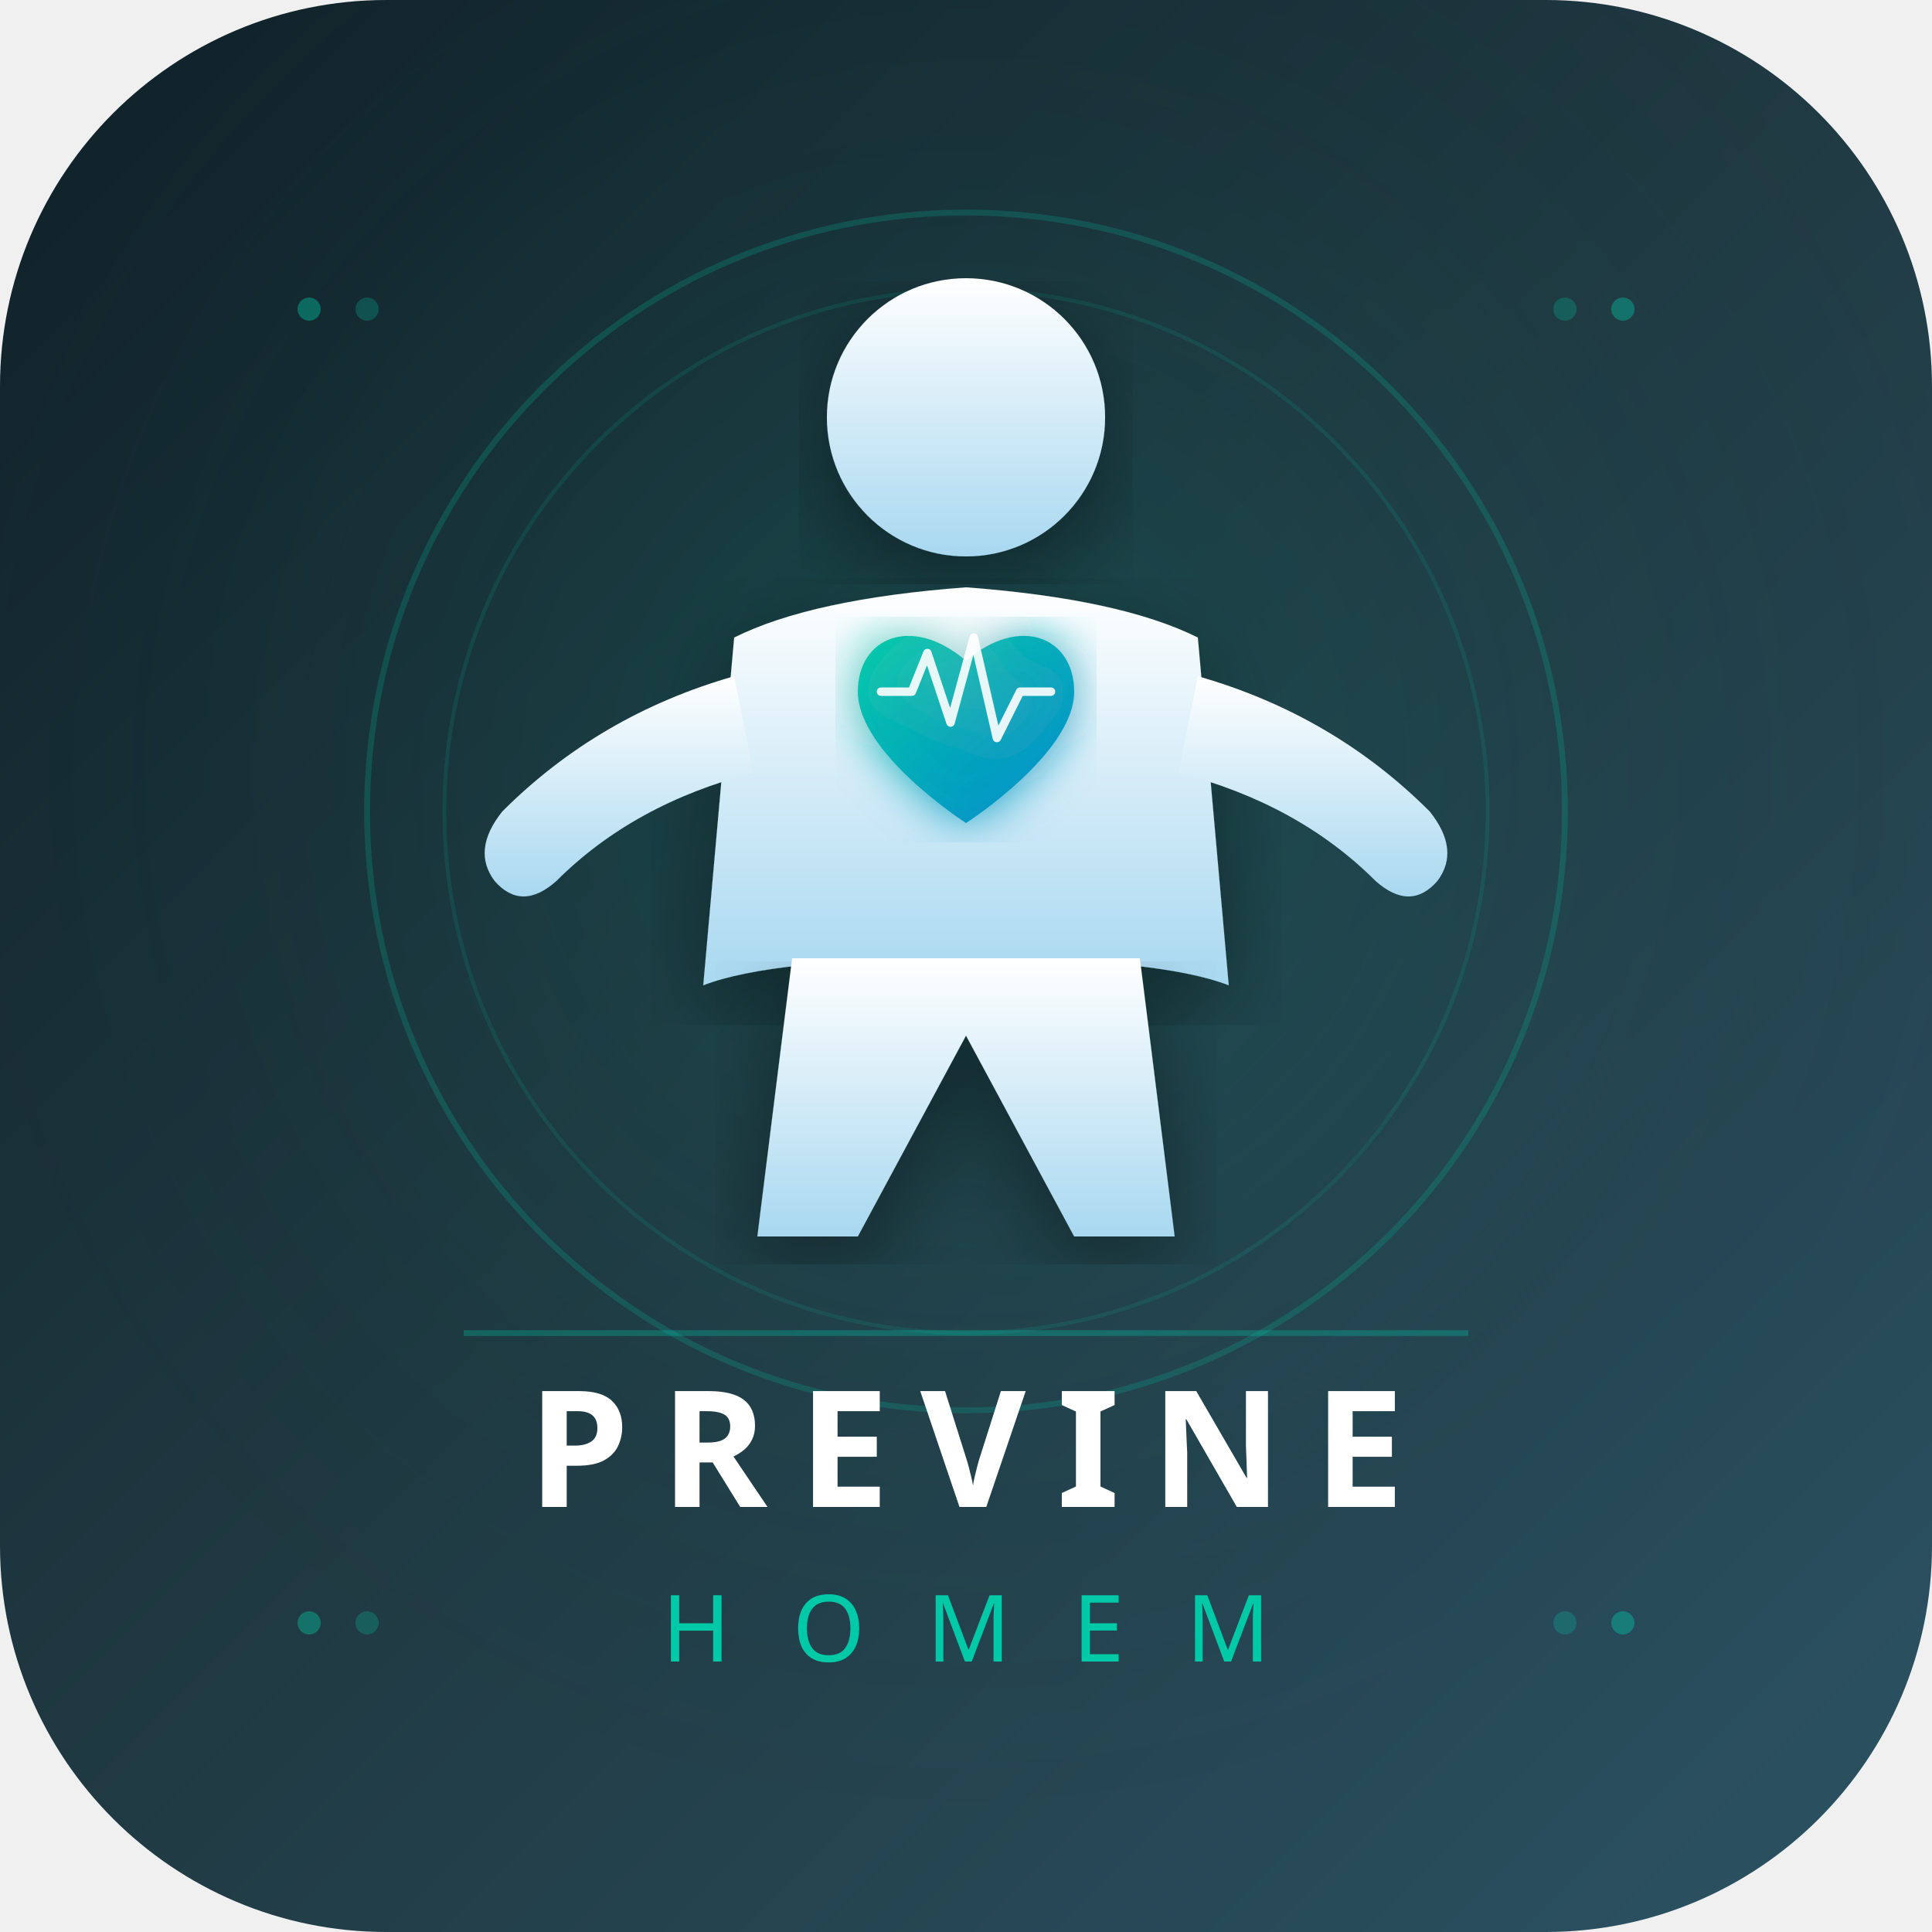
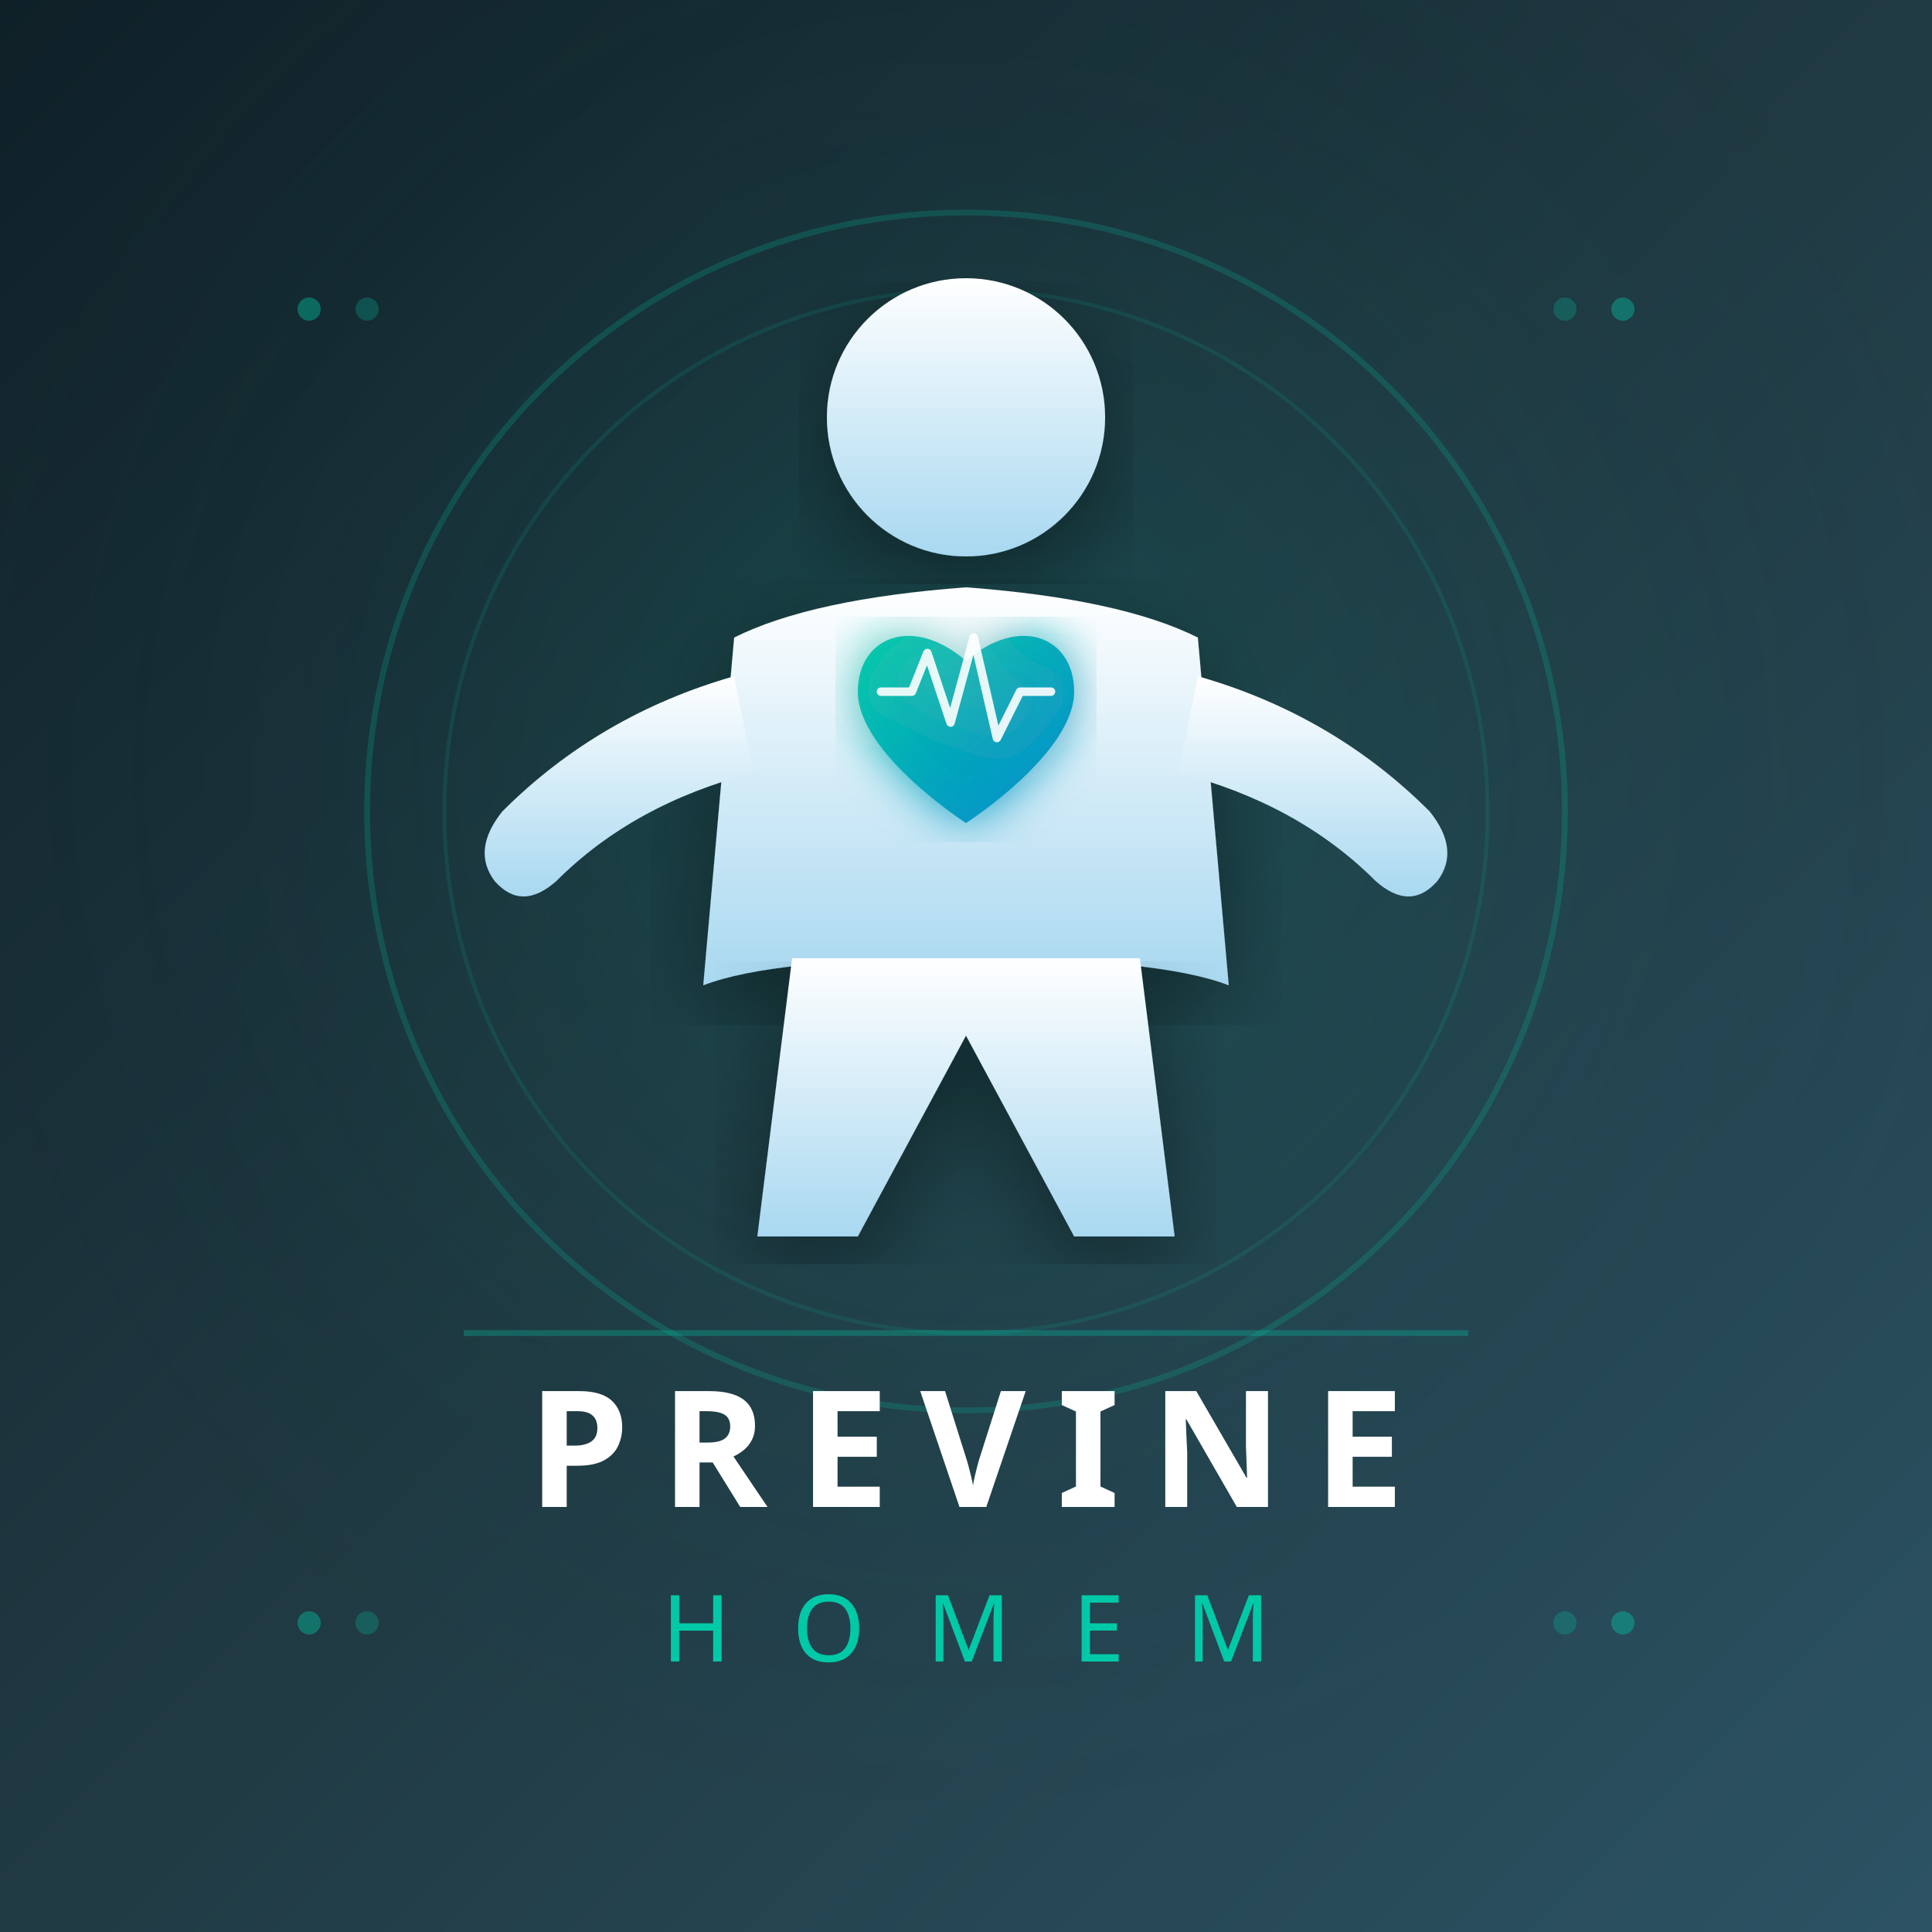
<svg xmlns="http://www.w3.org/2000/svg" viewBox="0 0 500 500" width="500" height="500">
  <defs>
    <linearGradient id="bg" x1="0%" y1="0%" x2="100%" y2="100%">
      <stop offset="0%" style="stop-color:#0f2027" />
      <stop offset="50%" style="stop-color:#203a43" />
      <stop offset="100%" style="stop-color:#2c5364" />
    </linearGradient>
    <linearGradient id="heartGrad" x1="0%" y1="0%" x2="100%" y2="100%">
      <stop offset="0%" style="stop-color:#00c9a7" />
      <stop offset="100%" style="stop-color:#0087cc" />
    </linearGradient>
    <linearGradient id="figureGrad" x1="0%" y1="0%" x2="0%" y2="100%">
      <stop offset="0%" style="stop-color:#ffffff" />
      <stop offset="100%" style="stop-color:#a8d8f0" />
    </linearGradient>
    <filter id="glow">
      <feGaussianBlur stdDeviation="6" result="coloredBlur" />
      <feMerge>
        <feMergeNode in="coloredBlur" />
        <feMergeNode in="SourceGraphic" />
      </feMerge>
    </filter>
    <filter id="softShadow">
      <feDropShadow dx="0" dy="8" stdDeviation="12" flood-color="#000000" flood-opacity="0.4" />
    </filter>
    <radialGradient id="innerGlow" cx="50%" cy="40%" r="55%">
      <stop offset="0%" style="stop-color:#00c9a7;stop-opacity:0.15" />
      <stop offset="100%" style="stop-color:#0f2027;stop-opacity:0" />
    </radialGradient>
  </defs>
-   <rect width="500" height="500" rx="100" fill="url(#bg)" />
-   <rect width="500" height="500" rx="100" fill="url(#innerGlow)" />
+   <rect width="500" height="500" fill="url(#bg)" />
+   <rect width="500" height="500" fill="url(#innerGlow)" />
  <circle cx="250" cy="210" r="155" fill="none" stroke="#00c9a7" stroke-width="1.5" opacity="0.2" />
  <circle cx="250" cy="210" r="135" fill="none" stroke="#00c9a7" stroke-width="1" opacity="0.12" />
  <circle cx="250" cy="108" r="36" fill="url(#figureGrad)" filter="url(#softShadow)" />
  <path d="M190 165 Q210 155 250 152 Q290 155 310 165 L318 255 Q300 248 250 248 Q200 248 182 255 Z" fill="url(#figureGrad)" filter="url(#softShadow)" />
  <path d="M205 248 L196 320 L222 320 L250 268 L278 320 L304 320 L295 248 Z" fill="url(#figureGrad)" filter="url(#softShadow)" />
  <path d="M190 175 Q155 185 130 210 Q122 220 128 228 Q135 236 144 228 Q164 208 195 200" fill="url(#figureGrad)" stroke="none" />
  <path d="M310 175 Q345 185 370 210 Q378 220 372 228 Q365 236 356 228 Q336 208 305 200" fill="url(#figureGrad)" stroke="none" />
  <g filter="url(#glow)" transform="translate(250, 205)">
    <path d="M0 8 C0 8 -28 -10 -28 -26 C-28 -40 -14 -46 0 -34 C14 -46 28 -40 28 -26 C28 -10 0 8 0 8 Z" fill="url(#heartGrad)" opacity="0.95" />
    <polyline points="-22,-26 -14,-26 -10,-36 -4,-18 2,-40 8,-14 14,-26 22,-26" fill="none" stroke="white" stroke-width="2.2" stroke-linecap="round" stroke-linejoin="round" opacity="0.9" />
  </g>
  <line x1="120" y1="345" x2="380" y2="345" stroke="#00c9a7" stroke-width="1.5" opacity="0.3" />
  <text x="250" y="390" font-family="'Trebuchet MS', sans-serif" font-size="42" font-weight="900" letter-spacing="8" text-anchor="middle" fill="white">PREVINE</text>
  <text x="250" y="430" font-family="'Trebuchet MS', sans-serif" font-size="24" font-weight="400" letter-spacing="16" text-anchor="middle" fill="#00c9a7">HOMEM</text>
  <circle cx="80" cy="80" r="3" fill="#00c9a7" opacity="0.4" />
  <circle cx="95" cy="80" r="3" fill="#00c9a7" opacity="0.25" />
  <circle cx="420" cy="80" r="3" fill="#00c9a7" opacity="0.4" />
  <circle cx="405" cy="80" r="3" fill="#00c9a7" opacity="0.25" />
  <circle cx="80" cy="420" r="3" fill="#00c9a7" opacity="0.4" />
  <circle cx="95" cy="420" r="3" fill="#00c9a7" opacity="0.25" />
  <circle cx="420" cy="420" r="3" fill="#00c9a7" opacity="0.4" />
  <circle cx="405" cy="420" r="3" fill="#00c9a7" opacity="0.25" />
</svg>
